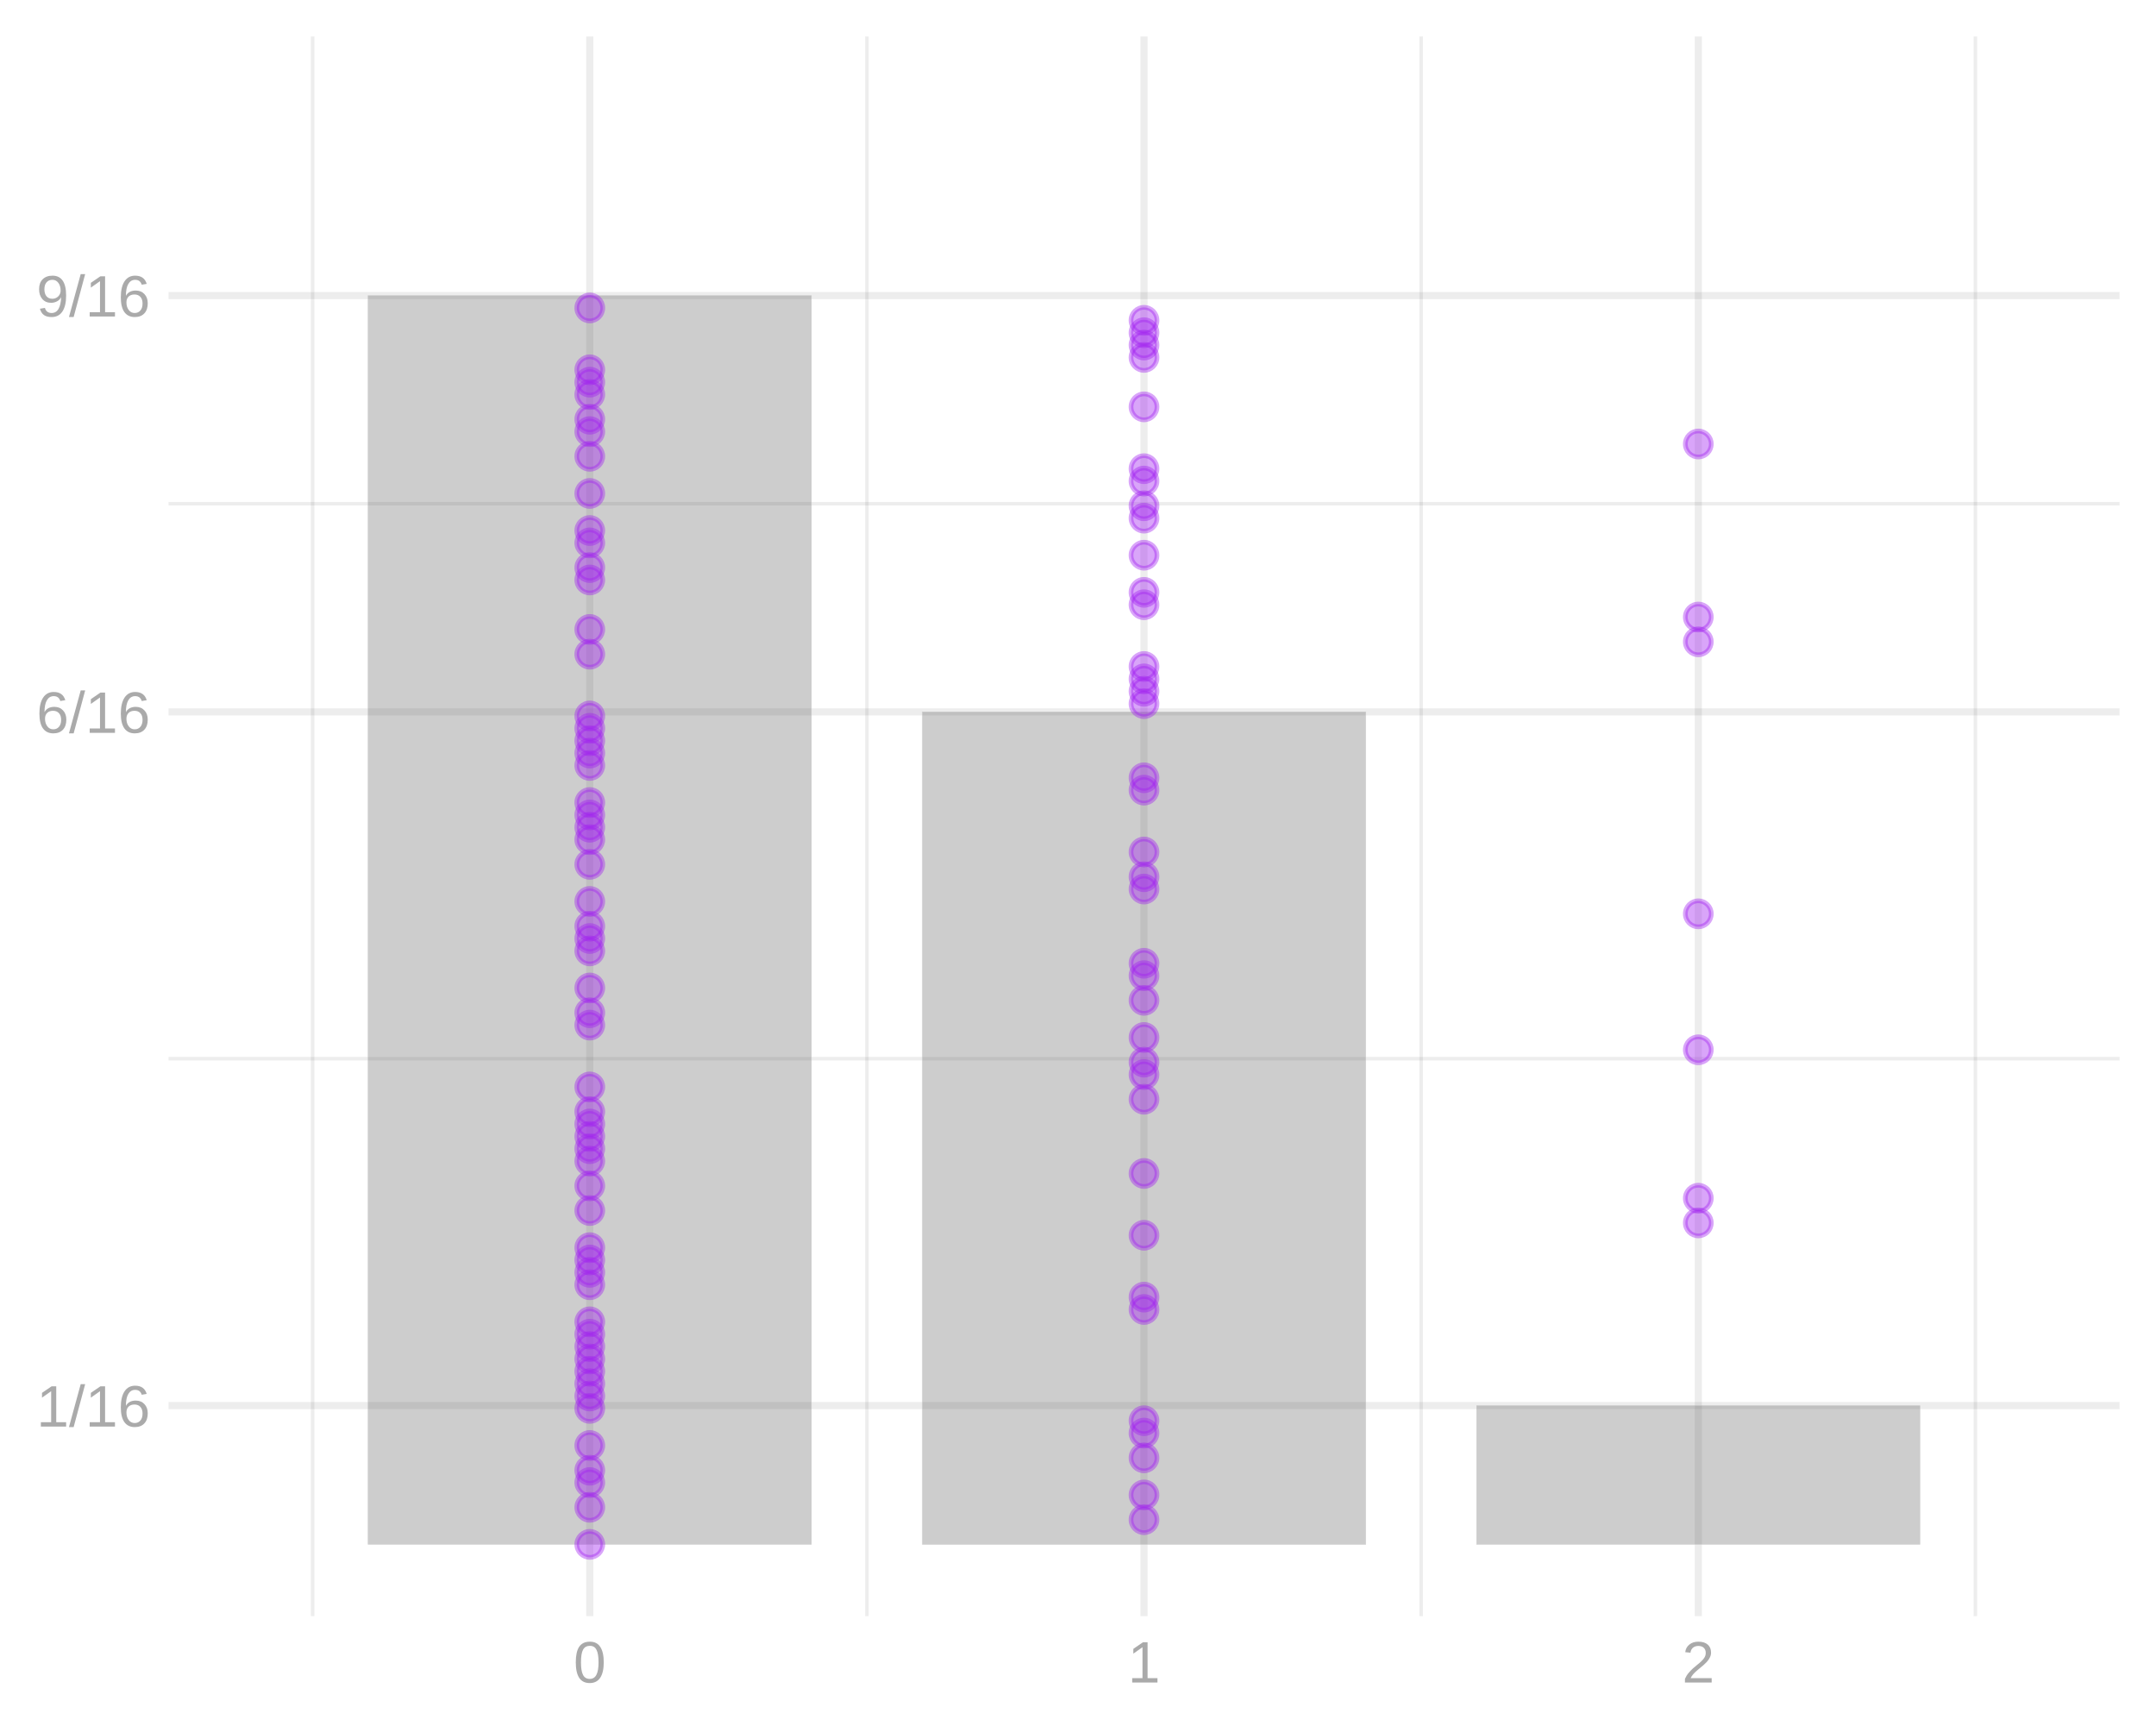
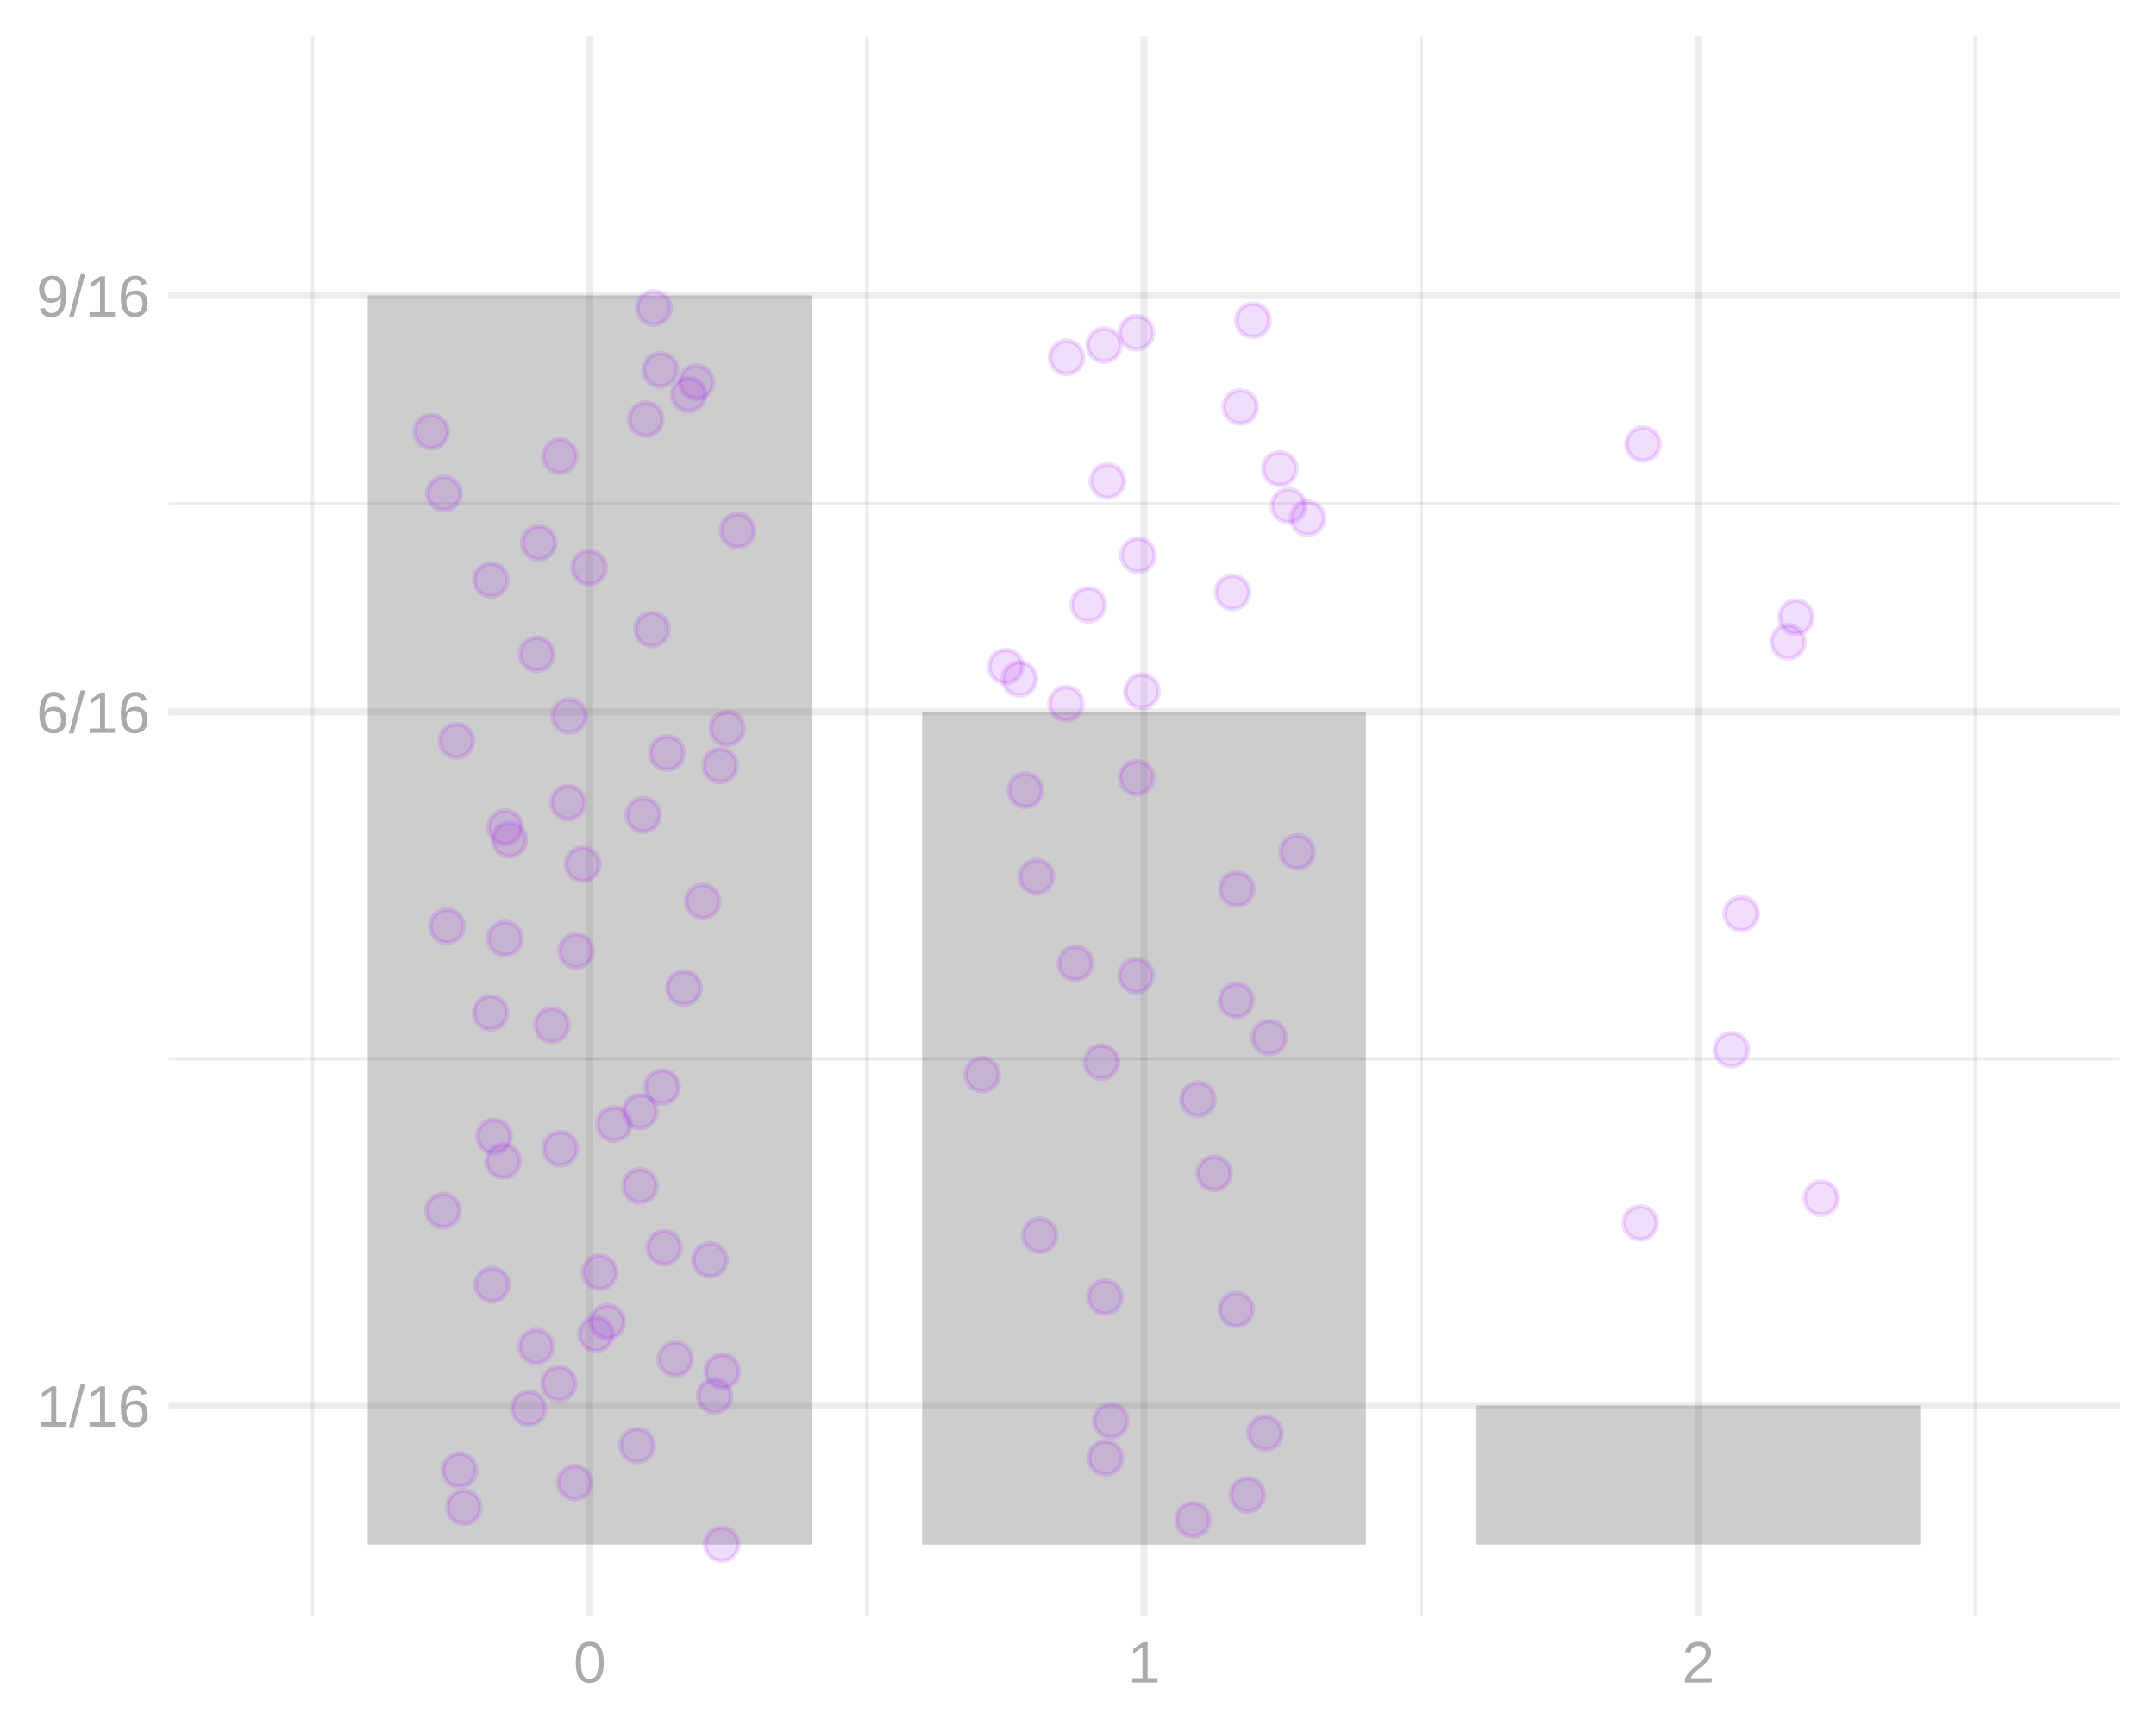
<svg xmlns="http://www.w3.org/2000/svg" width="324.00pt" height="259.20pt" viewBox="0 0 324.00 259.20">
  <g class="svglite">
    <defs>
      <style type="text/css">
    .svglite line, .svglite polyline, .svglite polygon, .svglite path, .svglite rect, .svglite circle {
      fill: none;
      stroke: #000000;
      stroke-linecap: round;
      stroke-linejoin: round;
      stroke-miterlimit: 10.00;
    }
    .svglite text {
      white-space: pre;
    }
    .svglite g.glyphgroup path {
      fill: inherit;
      stroke: none;
    }
  </style>
    </defs>
    <rect width="100%" height="100%" style="stroke: none; fill: none;" />
    <defs>
      <clipPath id="cpMC4wMHwzMjQuMDB8MC4wMHwyNTkuMjA=">
        <rect x="0.00" y="0.00" width="324.00" height="259.20" />
      </clipPath>
    </defs>
    <g clip-path="url(#cpMC4wMHwzMjQuMDB8MC4wMHwyNTkuMjA=)">
      <rect x="0.00" y="0" width="324.00" height="259.20" style="stroke-width: 1.07; stroke: none;" />
    </g>
    <defs>
      <clipPath id="cpMjUuMzN8MzE4LjUyfDUuNDh8MjQyLjgz">
        <rect x="25.33" y="5.48" width="293.19" height="237.35" />
      </clipPath>
    </defs>
    <g clip-path="url(#cpMjUuMzN8MzE4LjUyfDUuNDh8MjQyLjgz)">
      <rect x="25.33" y="5.48" width="293.19" height="237.35" style="stroke-width: 1.07; stroke: none;" />
      <polyline points="25.33,159.07 318.52,159.07 " style="stroke-width: 0.53; stroke: #000000; stroke-opacity: 0.071; stroke-linecap: butt;" />
      <polyline points="25.33,75.68 318.52,75.68 " style="stroke-width: 0.53; stroke: #000000; stroke-opacity: 0.071; stroke-linecap: butt;" />
      <polyline points="46.98,242.83 46.98,5.48 " style="stroke-width: 0.53; stroke: #000000; stroke-opacity: 0.071; stroke-linecap: butt;" />
      <polyline points="130.28,242.83 130.28,5.48 " style="stroke-width: 0.53; stroke: #000000; stroke-opacity: 0.071; stroke-linecap: butt;" />
      <polyline points="213.57,242.83 213.57,5.48 " style="stroke-width: 0.53; stroke: #000000; stroke-opacity: 0.071; stroke-linecap: butt;" />
      <polyline points="296.86,242.83 296.86,5.48 " style="stroke-width: 0.53; stroke: #000000; stroke-opacity: 0.071; stroke-linecap: butt;" />
      <polyline points="25.33,211.19 318.52,211.19 " style="stroke-width: 1.07; stroke: #000000; stroke-opacity: 0.071; stroke-linecap: butt;" />
      <polyline points="25.33,106.96 318.52,106.96 " style="stroke-width: 1.07; stroke: #000000; stroke-opacity: 0.071; stroke-linecap: butt;" />
      <polyline points="25.33,44.41 318.52,44.41 " style="stroke-width: 1.07; stroke: #000000; stroke-opacity: 0.071; stroke-linecap: butt;" />
      <polyline points="88.63,242.83 88.63,5.48 " style="stroke-width: 1.07; stroke: #000000; stroke-opacity: 0.071; stroke-linecap: butt;" />
      <polyline points="171.92,242.83 171.92,5.48 " style="stroke-width: 1.07; stroke: #000000; stroke-opacity: 0.071; stroke-linecap: butt;" />
      <polyline points="255.22,242.83 255.22,5.48 " style="stroke-width: 1.07; stroke: #000000; stroke-opacity: 0.071; stroke-linecap: butt;" />
      <rect x="55.31" y="44.41" width="66.63" height="187.63" style="stroke-width: 0.043; stroke: #BEBEBE; stroke-linecap: butt; stroke-linejoin: miter; fill: #595959; fill-opacity: 0.30;" />
      <rect x="138.61" y="106.96" width="66.63" height="125.09" style="stroke-width: 0.043; stroke: #BEBEBE; stroke-linecap: butt; stroke-linejoin: miter; fill: #595959; fill-opacity: 0.30;" />
      <rect x="221.90" y="211.19" width="66.63" height="20.85" style="stroke-width: 0.043; stroke: #BEBEBE; stroke-linecap: butt; stroke-linejoin: miter; fill: #595959; fill-opacity: 0.30;" />
-       <circle cx="88.63" cy="232.04" r="1.95" style="stroke-width: 0.71; stroke: #A020F0; stroke-opacity: 0.40; fill: #A020F0; fill-opacity: 0.40;" />
-       <circle cx="171.92" cy="105.72" r="1.95" style="stroke-width: 0.71; stroke: #A020F0; stroke-opacity: 0.40; fill: #A020F0; fill-opacity: 0.40;" />
-       <circle cx="171.92" cy="159.59" r="1.95" style="stroke-width: 0.71; stroke: #A020F0; stroke-opacity: 0.40; fill: #A020F0; fill-opacity: 0.40;" />
-       <circle cx="88.63" cy="168.88" r="1.95" style="stroke-width: 0.71; stroke: #A020F0; stroke-opacity: 0.40; fill: #A020F0; fill-opacity: 0.40;" />
-       <circle cx="171.92" cy="70.42" r="1.95" style="stroke-width: 0.71; stroke: #A020F0; stroke-opacity: 0.40; fill: #A020F0; fill-opacity: 0.40;" />
-       <circle cx="88.63" cy="152.16" r="1.95" style="stroke-width: 0.71; stroke: #A020F0; stroke-opacity: 0.40; fill: #A020F0; fill-opacity: 0.40;" />
-       <circle cx="88.63" cy="206.03" r="1.95" style="stroke-width: 0.71; stroke: #A020F0; stroke-opacity: 0.40; fill: #A020F0; fill-opacity: 0.40;" />
-       <circle cx="88.63" cy="79.71" r="1.95" style="stroke-width: 0.71; stroke: #A020F0; stroke-opacity: 0.40; fill: #A020F0; fill-opacity: 0.40;" />
-       <circle cx="88.63" cy="122.44" r="1.95" style="stroke-width: 0.71; stroke: #A020F0; stroke-opacity: 0.40; fill: #A020F0; fill-opacity: 0.40;" />
-       <circle cx="255.22" cy="137.30" r="1.95" style="stroke-width: 0.71; stroke: #A020F0; stroke-opacity: 0.40; fill: #A020F0; fill-opacity: 0.40;" />
-       <circle cx="88.63" cy="74.14" r="1.95" style="stroke-width: 0.71; stroke: #A020F0; stroke-opacity: 0.40; fill: #A020F0; fill-opacity: 0.40;" />
-       <circle cx="88.63" cy="193.03" r="1.95" style="stroke-width: 0.71; stroke: #A020F0; stroke-opacity: 0.40; fill: #A020F0; fill-opacity: 0.40;" />
-       <circle cx="171.92" cy="131.73" r="1.95" style="stroke-width: 0.71; stroke: #A020F0; stroke-opacity: 0.40; fill: #A020F0; fill-opacity: 0.40;" />
-       <circle cx="88.63" cy="94.57" r="1.95" style="stroke-width: 0.71; stroke: #A020F0; stroke-opacity: 0.40; fill: #A020F0; fill-opacity: 0.40;" />
-       <circle cx="171.92" cy="219.04" r="1.95" style="stroke-width: 0.71; stroke: #A020F0; stroke-opacity: 0.40; fill: #A020F0; fill-opacity: 0.40;" />
-       <circle cx="255.22" cy="96.43" r="1.95" style="stroke-width: 0.71; stroke: #A020F0; stroke-opacity: 0.40; fill: #A020F0; fill-opacity: 0.40;" />
-       <circle cx="88.63" cy="85.28" r="1.95" style="stroke-width: 0.71; stroke: #A020F0; stroke-opacity: 0.40; fill: #A020F0; fill-opacity: 0.40;" />
-       <circle cx="88.63" cy="163.31" r="1.95" style="stroke-width: 0.71; stroke: #A020F0; stroke-opacity: 0.40; fill: #A020F0; fill-opacity: 0.40;" />
-       <circle cx="171.92" cy="77.85" r="1.95" style="stroke-width: 0.71; stroke: #A020F0; stroke-opacity: 0.40; fill: #A020F0; fill-opacity: 0.40;" />
-       <circle cx="171.92" cy="51.84" r="1.95" style="stroke-width: 0.71; stroke: #A020F0; stroke-opacity: 0.40; fill: #A020F0; fill-opacity: 0.40;" />
-       <circle cx="171.92" cy="150.30" r="1.95" style="stroke-width: 0.71; stroke: #A020F0; stroke-opacity: 0.40; fill: #A020F0; fill-opacity: 0.40;" />
-       <circle cx="171.92" cy="75.99" r="1.95" style="stroke-width: 0.71; stroke: #A020F0; stroke-opacity: 0.40; fill: #A020F0; fill-opacity: 0.40;" />
-       <circle cx="88.63" cy="170.74" r="1.95" style="stroke-width: 0.71; stroke: #A020F0; stroke-opacity: 0.40; fill: #A020F0; fill-opacity: 0.40;" />
-       <circle cx="88.63" cy="167.02" r="1.95" style="stroke-width: 0.71; stroke: #A020F0; stroke-opacity: 0.40; fill: #A020F0; fill-opacity: 0.40;" />
-       <circle cx="171.92" cy="102.00" r="1.95" style="stroke-width: 0.71; stroke: #A020F0; stroke-opacity: 0.40; fill: #A020F0; fill-opacity: 0.40;" />
-       <circle cx="171.92" cy="53.70" r="1.95" style="stroke-width: 0.71; stroke: #A020F0; stroke-opacity: 0.40; fill: #A020F0; fill-opacity: 0.40;" />
-       <circle cx="88.63" cy="154.02" r="1.95" style="stroke-width: 0.71; stroke: #A020F0; stroke-opacity: 0.40; fill: #A020F0; fill-opacity: 0.40;" />
-       <circle cx="171.92" cy="161.45" r="1.95" style="stroke-width: 0.71; stroke: #A020F0; stroke-opacity: 0.40; fill: #A020F0; fill-opacity: 0.40;" />
-       <circle cx="171.92" cy="194.89" r="1.95" style="stroke-width: 0.71; stroke: #A020F0; stroke-opacity: 0.40; fill: #A020F0; fill-opacity: 0.40;" />
-       <circle cx="255.22" cy="180.03" r="1.95" style="stroke-width: 0.71; stroke: #A020F0; stroke-opacity: 0.40; fill: #A020F0; fill-opacity: 0.40;" />
-       <circle cx="88.63" cy="98.29" r="1.95" style="stroke-width: 0.71; stroke: #A020F0; stroke-opacity: 0.40; fill: #A020F0; fill-opacity: 0.40;" />
-       <circle cx="171.92" cy="83.42" r="1.95" style="stroke-width: 0.71; stroke: #A020F0; stroke-opacity: 0.40; fill: #A020F0; fill-opacity: 0.40;" />
-       <circle cx="255.22" cy="157.73" r="1.95" style="stroke-width: 0.71; stroke: #A020F0; stroke-opacity: 0.40; fill: #A020F0; fill-opacity: 0.40;" />
-       <circle cx="171.92" cy="103.86" r="1.95" style="stroke-width: 0.71; stroke: #A020F0; stroke-opacity: 0.40; fill: #A020F0; fill-opacity: 0.40;" />
-       <circle cx="171.92" cy="185.60" r="1.95" style="stroke-width: 0.71; stroke: #A020F0; stroke-opacity: 0.40; fill: #A020F0; fill-opacity: 0.40;" />
-       <circle cx="171.92" cy="48.13" r="1.95" style="stroke-width: 0.71; stroke: #A020F0; stroke-opacity: 0.40; fill: #A020F0; fill-opacity: 0.40;" />
-       <circle cx="88.63" cy="62.99" r="1.95" style="stroke-width: 0.71; stroke: #A020F0; stroke-opacity: 0.40; fill: #A020F0; fill-opacity: 0.40;" />
-       <circle cx="255.22" cy="92.71" r="1.95" style="stroke-width: 0.71; stroke: #A020F0; stroke-opacity: 0.40; fill: #A020F0; fill-opacity: 0.40;" />
-       <circle cx="88.63" cy="220.90" r="1.95" style="stroke-width: 0.71; stroke: #A020F0; stroke-opacity: 0.40; fill: #A020F0; fill-opacity: 0.40;" />
-       <circle cx="88.63" cy="187.46" r="1.95" style="stroke-width: 0.71; stroke: #A020F0; stroke-opacity: 0.40; fill: #A020F0; fill-opacity: 0.40;" />
-       <circle cx="88.63" cy="172.59" r="1.95" style="stroke-width: 0.71; stroke: #A020F0; stroke-opacity: 0.40; fill: #A020F0; fill-opacity: 0.40;" />
-       <circle cx="88.63" cy="57.42" r="1.95" style="stroke-width: 0.71; stroke: #A020F0; stroke-opacity: 0.40; fill: #A020F0; fill-opacity: 0.40;" />
-       <circle cx="171.92" cy="228.33" r="1.95" style="stroke-width: 0.71; stroke: #A020F0; stroke-opacity: 0.40; fill: #A020F0; fill-opacity: 0.40;" />
-       <circle cx="88.63" cy="148.44" r="1.95" style="stroke-width: 0.71; stroke: #A020F0; stroke-opacity: 0.40; fill: #A020F0; fill-opacity: 0.40;" />
-       <circle cx="88.63" cy="198.60" r="1.95" style="stroke-width: 0.71; stroke: #A020F0; stroke-opacity: 0.40; fill: #A020F0; fill-opacity: 0.40;" />
-       <circle cx="88.63" cy="191.17" r="1.95" style="stroke-width: 0.71; stroke: #A020F0; stroke-opacity: 0.40; fill: #A020F0; fill-opacity: 0.40;" />
-       <circle cx="171.92" cy="61.13" r="1.95" style="stroke-width: 0.71; stroke: #A020F0; stroke-opacity: 0.40; fill: #A020F0; fill-opacity: 0.40;" />
-       <circle cx="88.63" cy="64.85" r="1.95" style="stroke-width: 0.71; stroke: #A020F0; stroke-opacity: 0.40; fill: #A020F0; fill-opacity: 0.40;" />
-       <circle cx="171.92" cy="49.99" r="1.95" style="stroke-width: 0.71; stroke: #A020F0; stroke-opacity: 0.40; fill: #A020F0; fill-opacity: 0.40;" />
-       <circle cx="88.63" cy="113.15" r="1.95" style="stroke-width: 0.71; stroke: #A020F0; stroke-opacity: 0.40; fill: #A020F0; fill-opacity: 0.40;" />
-       <circle cx="88.63" cy="46.27" r="1.95" style="stroke-width: 0.71; stroke: #A020F0; stroke-opacity: 0.40; fill: #A020F0; fill-opacity: 0.40;" />
-       <circle cx="171.92" cy="116.86" r="1.95" style="stroke-width: 0.71; stroke: #A020F0; stroke-opacity: 0.40; fill: #A020F0; fill-opacity: 0.40;" />
-       <circle cx="88.63" cy="189.31" r="1.95" style="stroke-width: 0.71; stroke: #A020F0; stroke-opacity: 0.40; fill: #A020F0; fill-opacity: 0.40;" />
-       <circle cx="88.63" cy="107.57" r="1.95" style="stroke-width: 0.71; stroke: #A020F0; stroke-opacity: 0.40; fill: #A020F0; fill-opacity: 0.40;" />
-       <circle cx="88.63" cy="141.01" r="1.95" style="stroke-width: 0.71; stroke: #A020F0; stroke-opacity: 0.40; fill: #A020F0; fill-opacity: 0.40;" />
-       <circle cx="88.63" cy="139.16" r="1.95" style="stroke-width: 0.71; stroke: #A020F0; stroke-opacity: 0.40; fill: #A020F0; fill-opacity: 0.40;" />
-       <circle cx="88.63" cy="111.29" r="1.95" style="stroke-width: 0.71; stroke: #A020F0; stroke-opacity: 0.40; fill: #A020F0; fill-opacity: 0.40;" />
-       <circle cx="88.63" cy="211.61" r="1.95" style="stroke-width: 0.71; stroke: #A020F0; stroke-opacity: 0.40; fill: #A020F0; fill-opacity: 0.40;" />
-       <circle cx="88.63" cy="200.46" r="1.95" style="stroke-width: 0.71; stroke: #A020F0; stroke-opacity: 0.40; fill: #A020F0; fill-opacity: 0.40;" />
-       <circle cx="171.92" cy="165.16" r="1.95" style="stroke-width: 0.71; stroke: #A020F0; stroke-opacity: 0.40; fill: #A020F0; fill-opacity: 0.40;" />
-       <circle cx="88.63" cy="207.89" r="1.95" style="stroke-width: 0.71; stroke: #A020F0; stroke-opacity: 0.40; fill: #A020F0; fill-opacity: 0.40;" />
-       <circle cx="88.63" cy="109.43" r="1.95" style="stroke-width: 0.71; stroke: #A020F0; stroke-opacity: 0.40; fill: #A020F0; fill-opacity: 0.40;" />
-       <circle cx="171.92" cy="144.73" r="1.95" style="stroke-width: 0.71; stroke: #A020F0; stroke-opacity: 0.40; fill: #A020F0; fill-opacity: 0.40;" />
-       <circle cx="88.63" cy="142.87" r="1.95" style="stroke-width: 0.71; stroke: #A020F0; stroke-opacity: 0.40; fill: #A020F0; fill-opacity: 0.40;" />
-       <circle cx="171.92" cy="90.86" r="1.95" style="stroke-width: 0.71; stroke: #A020F0; stroke-opacity: 0.40; fill: #A020F0; fill-opacity: 0.40;" />
-       <circle cx="88.63" cy="178.17" r="1.95" style="stroke-width: 0.71; stroke: #A020F0; stroke-opacity: 0.40; fill: #A020F0; fill-opacity: 0.40;" />
-       <circle cx="88.63" cy="126.15" r="1.95" style="stroke-width: 0.71; stroke: #A020F0; stroke-opacity: 0.40; fill: #A020F0; fill-opacity: 0.40;" />
-       <circle cx="88.63" cy="129.87" r="1.95" style="stroke-width: 0.71; stroke: #A020F0; stroke-opacity: 0.40; fill: #A020F0; fill-opacity: 0.40;" />
-       <circle cx="171.92" cy="89.00" r="1.95" style="stroke-width: 0.71; stroke: #A020F0; stroke-opacity: 0.40; fill: #A020F0; fill-opacity: 0.40;" />
-       <circle cx="171.92" cy="100.14" r="1.95" style="stroke-width: 0.71; stroke: #A020F0; stroke-opacity: 0.40; fill: #A020F0; fill-opacity: 0.40;" />
-       <circle cx="88.63" cy="209.75" r="1.95" style="stroke-width: 0.71; stroke: #A020F0; stroke-opacity: 0.40; fill: #A020F0; fill-opacity: 0.40;" />
-       <circle cx="88.63" cy="202.32" r="1.95" style="stroke-width: 0.71; stroke: #A020F0; stroke-opacity: 0.40; fill: #A020F0; fill-opacity: 0.40;" />
-       <circle cx="88.63" cy="135.44" r="1.95" style="stroke-width: 0.71; stroke: #A020F0; stroke-opacity: 0.40; fill: #A020F0; fill-opacity: 0.40;" />
-       <circle cx="88.63" cy="81.57" r="1.95" style="stroke-width: 0.71; stroke: #A020F0; stroke-opacity: 0.40; fill: #A020F0; fill-opacity: 0.40;" />
-       <circle cx="255.22" cy="66.71" r="1.95" style="stroke-width: 0.71; stroke: #A020F0; stroke-opacity: 0.40; fill: #A020F0; fill-opacity: 0.40;" />
-       <circle cx="171.92" cy="146.59" r="1.95" style="stroke-width: 0.71; stroke: #A020F0; stroke-opacity: 0.40; fill: #A020F0; fill-opacity: 0.40;" />
-       <circle cx="88.63" cy="115.01" r="1.95" style="stroke-width: 0.71; stroke: #A020F0; stroke-opacity: 0.40; fill: #A020F0; fill-opacity: 0.40;" />
-       <circle cx="171.92" cy="215.32" r="1.95" style="stroke-width: 0.71; stroke: #A020F0; stroke-opacity: 0.40; fill: #A020F0; fill-opacity: 0.40;" />
-       <circle cx="171.92" cy="72.28" r="1.95" style="stroke-width: 0.71; stroke: #A020F0; stroke-opacity: 0.40; fill: #A020F0; fill-opacity: 0.40;" />
-       <circle cx="171.92" cy="196.75" r="1.95" style="stroke-width: 0.71; stroke: #A020F0; stroke-opacity: 0.40; fill: #A020F0; fill-opacity: 0.40;" />
-       <circle cx="171.92" cy="128.01" r="1.95" style="stroke-width: 0.71; stroke: #A020F0; stroke-opacity: 0.40; fill: #A020F0; fill-opacity: 0.40;" />
-       <circle cx="88.63" cy="120.58" r="1.95" style="stroke-width: 0.71; stroke: #A020F0; stroke-opacity: 0.40; fill: #A020F0; fill-opacity: 0.40;" />
-       <circle cx="88.63" cy="55.56" r="1.95" style="stroke-width: 0.71; stroke: #A020F0; stroke-opacity: 0.40; fill: #A020F0; fill-opacity: 0.40;" />
-       <circle cx="171.92" cy="213.46" r="1.95" style="stroke-width: 0.71; stroke: #A020F0; stroke-opacity: 0.40; fill: #A020F0; fill-opacity: 0.40;" />
-       <circle cx="255.22" cy="183.74" r="1.95" style="stroke-width: 0.71; stroke: #A020F0; stroke-opacity: 0.40; fill: #A020F0; fill-opacity: 0.40;" />
-       <circle cx="88.63" cy="204.18" r="1.95" style="stroke-width: 0.71; stroke: #A020F0; stroke-opacity: 0.40; fill: #A020F0; fill-opacity: 0.40;" />
-       <circle cx="88.63" cy="87.14" r="1.95" style="stroke-width: 0.71; stroke: #A020F0; stroke-opacity: 0.40; fill: #A020F0; fill-opacity: 0.40;" />
-       <circle cx="171.92" cy="176.31" r="1.95" style="stroke-width: 0.71; stroke: #A020F0; stroke-opacity: 0.40; fill: #A020F0; fill-opacity: 0.40;" />
-       <circle cx="88.63" cy="226.47" r="1.95" style="stroke-width: 0.71; stroke: #A020F0; stroke-opacity: 0.40; fill: #A020F0; fill-opacity: 0.40;" />
-       <circle cx="88.63" cy="124.29" r="1.95" style="stroke-width: 0.71; stroke: #A020F0; stroke-opacity: 0.40; fill: #A020F0; fill-opacity: 0.40;" />
-       <circle cx="171.92" cy="118.72" r="1.95" style="stroke-width: 0.71; stroke: #A020F0; stroke-opacity: 0.40; fill: #A020F0; fill-opacity: 0.40;" />
-       <circle cx="88.63" cy="174.45" r="1.95" style="stroke-width: 0.71; stroke: #A020F0; stroke-opacity: 0.40; fill: #A020F0; fill-opacity: 0.40;" />
-       <circle cx="88.63" cy="181.88" r="1.95" style="stroke-width: 0.71; stroke: #A020F0; stroke-opacity: 0.40; fill: #A020F0; fill-opacity: 0.40;" />
-       <circle cx="88.63" cy="217.18" r="1.95" style="stroke-width: 0.71; stroke: #A020F0; stroke-opacity: 0.40; fill: #A020F0; fill-opacity: 0.40;" />
-       <circle cx="171.92" cy="155.88" r="1.95" style="stroke-width: 0.71; stroke: #A020F0; stroke-opacity: 0.40; fill: #A020F0; fill-opacity: 0.40;" />
-       <circle cx="171.92" cy="133.58" r="1.95" style="stroke-width: 0.71; stroke: #A020F0; stroke-opacity: 0.40; fill: #A020F0; fill-opacity: 0.40;" />
-       <circle cx="88.63" cy="59.27" r="1.95" style="stroke-width: 0.71; stroke: #A020F0; stroke-opacity: 0.40; fill: #A020F0; fill-opacity: 0.40;" />
-       <circle cx="88.63" cy="222.75" r="1.95" style="stroke-width: 0.71; stroke: #A020F0; stroke-opacity: 0.40; fill: #A020F0; fill-opacity: 0.40;" />
-       <circle cx="88.63" cy="68.56" r="1.95" style="stroke-width: 0.71; stroke: #A020F0; stroke-opacity: 0.40; fill: #A020F0; fill-opacity: 0.40;" />
-       <circle cx="171.92" cy="224.61" r="1.95" style="stroke-width: 0.71; stroke: #A020F0; stroke-opacity: 0.40; fill: #A020F0; fill-opacity: 0.40;" />
+       <circle cx="108.46" cy="232.04" r="2.49" style="stroke-width: 0.71; stroke: #A020F0; stroke-opacity: 0.15; fill: #A020F0; fill-opacity: 0.15;" />
+       <circle cx="160.21" cy="105.72" r="2.49" style="stroke-width: 0.71; stroke: #A020F0; stroke-opacity: 0.15; fill: #A020F0; fill-opacity: 0.15;" />
+       <circle cx="165.53" cy="159.59" r="2.49" style="stroke-width: 0.71; stroke: #A020F0; stroke-opacity: 0.15; fill: #A020F0; fill-opacity: 0.15;" />
+       <circle cx="92.27" cy="168.88" r="2.49" style="stroke-width: 0.71; stroke: #A020F0; stroke-opacity: 0.15; fill: #A020F0; fill-opacity: 0.15;" />
+       <circle cx="192.33" cy="70.42" r="2.49" style="stroke-width: 0.71; stroke: #A020F0; stroke-opacity: 0.15; fill: #A020F0; fill-opacity: 0.15;" />
+       <circle cx="73.72" cy="152.16" r="2.49" style="stroke-width: 0.71; stroke: #A020F0; stroke-opacity: 0.15; fill: #A020F0; fill-opacity: 0.15;" />
+       <circle cx="108.54" cy="206.03" r="2.49" style="stroke-width: 0.71; stroke: #A020F0; stroke-opacity: 0.15; fill: #A020F0; fill-opacity: 0.15;" />
+       <circle cx="110.85" cy="79.71" r="2.49" style="stroke-width: 0.71; stroke: #A020F0; stroke-opacity: 0.15; fill: #A020F0; fill-opacity: 0.15;" />
+       <circle cx="96.67" cy="122.44" r="2.49" style="stroke-width: 0.71; stroke: #A020F0; stroke-opacity: 0.15; fill: #A020F0; fill-opacity: 0.15;" />
+       <circle cx="261.67" cy="137.30" r="2.49" style="stroke-width: 0.71; stroke: #A020F0; stroke-opacity: 0.15; fill: #A020F0; fill-opacity: 0.15;" />
+       <circle cx="66.73" cy="74.14" r="2.49" style="stroke-width: 0.71; stroke: #A020F0; stroke-opacity: 0.15; fill: #A020F0; fill-opacity: 0.15;" />
+       <circle cx="73.94" cy="193.03" r="2.49" style="stroke-width: 0.71; stroke: #A020F0; stroke-opacity: 0.15; fill: #A020F0; fill-opacity: 0.15;" />
+       <circle cx="155.76" cy="131.73" r="2.49" style="stroke-width: 0.71; stroke: #A020F0; stroke-opacity: 0.15; fill: #A020F0; fill-opacity: 0.15;" />
+       <circle cx="97.98" cy="94.57" r="2.49" style="stroke-width: 0.71; stroke: #A020F0; stroke-opacity: 0.15; fill: #A020F0; fill-opacity: 0.15;" />
+       <circle cx="166.13" cy="219.04" r="2.49" style="stroke-width: 0.71; stroke: #A020F0; stroke-opacity: 0.15; fill: #A020F0; fill-opacity: 0.15;" />
+       <circle cx="268.70" cy="96.43" r="2.49" style="stroke-width: 0.71; stroke: #A020F0; stroke-opacity: 0.15; fill: #A020F0; fill-opacity: 0.15;" />
+       <circle cx="88.52" cy="85.28" r="2.49" style="stroke-width: 0.71; stroke: #A020F0; stroke-opacity: 0.15; fill: #A020F0; fill-opacity: 0.15;" />
+       <circle cx="99.51" cy="163.31" r="2.49" style="stroke-width: 0.71; stroke: #A020F0; stroke-opacity: 0.15; fill: #A020F0; fill-opacity: 0.15;" />
+       <circle cx="196.51" cy="77.85" r="2.49" style="stroke-width: 0.71; stroke: #A020F0; stroke-opacity: 0.15; fill: #A020F0; fill-opacity: 0.15;" />
+       <circle cx="165.93" cy="51.84" r="2.49" style="stroke-width: 0.71; stroke: #A020F0; stroke-opacity: 0.15; fill: #A020F0; fill-opacity: 0.15;" />
+       <circle cx="185.79" cy="150.30" r="2.49" style="stroke-width: 0.71; stroke: #A020F0; stroke-opacity: 0.15; fill: #A020F0; fill-opacity: 0.15;" />
+       <circle cx="193.65" cy="75.99" r="2.49" style="stroke-width: 0.71; stroke: #A020F0; stroke-opacity: 0.15; fill: #A020F0; fill-opacity: 0.15;" />
+       <circle cx="74.25" cy="170.74" r="2.49" style="stroke-width: 0.71; stroke: #A020F0; stroke-opacity: 0.15; fill: #A020F0; fill-opacity: 0.15;" />
+       <circle cx="96.21" cy="167.02" r="2.49" style="stroke-width: 0.71; stroke: #A020F0; stroke-opacity: 0.15; fill: #A020F0; fill-opacity: 0.15;" />
+       <circle cx="153.21" cy="102.00" r="2.49" style="stroke-width: 0.71; stroke: #A020F0; stroke-opacity: 0.15; fill: #A020F0; fill-opacity: 0.15;" />
+       <circle cx="160.29" cy="53.70" r="2.49" style="stroke-width: 0.71; stroke: #A020F0; stroke-opacity: 0.15; fill: #A020F0; fill-opacity: 0.15;" />
+       <circle cx="82.94" cy="154.02" r="2.49" style="stroke-width: 0.71; stroke: #A020F0; stroke-opacity: 0.15; fill: #A020F0; fill-opacity: 0.15;" />
+       <circle cx="147.61" cy="161.45" r="2.49" style="stroke-width: 0.71; stroke: #A020F0; stroke-opacity: 0.15; fill: #A020F0; fill-opacity: 0.15;" />
+       <circle cx="166.05" cy="194.89" r="2.49" style="stroke-width: 0.71; stroke: #A020F0; stroke-opacity: 0.15; fill: #A020F0; fill-opacity: 0.15;" />
+       <circle cx="273.69" cy="180.03" r="2.49" style="stroke-width: 0.71; stroke: #A020F0; stroke-opacity: 0.15; fill: #A020F0; fill-opacity: 0.15;" />
+       <circle cx="80.65" cy="98.29" r="2.49" style="stroke-width: 0.71; stroke: #A020F0; stroke-opacity: 0.15; fill: #A020F0; fill-opacity: 0.15;" />
+       <circle cx="171.03" cy="83.42" r="2.49" style="stroke-width: 0.71; stroke: #A020F0; stroke-opacity: 0.15; fill: #A020F0; fill-opacity: 0.15;" />
+       <circle cx="260.19" cy="157.73" r="2.49" style="stroke-width: 0.71; stroke: #A020F0; stroke-opacity: 0.15; fill: #A020F0; fill-opacity: 0.15;" />
+       <circle cx="171.60" cy="103.86" r="2.49" style="stroke-width: 0.71; stroke: #A020F0; stroke-opacity: 0.15; fill: #A020F0; fill-opacity: 0.15;" />
+       <circle cx="156.24" cy="185.60" r="2.49" style="stroke-width: 0.71; stroke: #A020F0; stroke-opacity: 0.15; fill: #A020F0; fill-opacity: 0.15;" />
+       <circle cx="188.29" cy="48.13" r="2.49" style="stroke-width: 0.71; stroke: #A020F0; stroke-opacity: 0.15; fill: #A020F0; fill-opacity: 0.15;" />
+       <circle cx="97.05" cy="62.99" r="2.49" style="stroke-width: 0.71; stroke: #A020F0; stroke-opacity: 0.15; fill: #A020F0; fill-opacity: 0.15;" />
+       <circle cx="269.92" cy="92.71" r="2.49" style="stroke-width: 0.71; stroke: #A020F0; stroke-opacity: 0.15; fill: #A020F0; fill-opacity: 0.15;" />
+       <circle cx="69.04" cy="220.90" r="2.49" style="stroke-width: 0.71; stroke: #A020F0; stroke-opacity: 0.15; fill: #A020F0; fill-opacity: 0.15;" />
+       <circle cx="99.81" cy="187.46" r="2.49" style="stroke-width: 0.71; stroke: #A020F0; stroke-opacity: 0.15; fill: #A020F0; fill-opacity: 0.15;" />
+       <circle cx="84.20" cy="172.59" r="2.49" style="stroke-width: 0.71; stroke: #A020F0; stroke-opacity: 0.15; fill: #A020F0; fill-opacity: 0.15;" />
+       <circle cx="104.67" cy="57.42" r="2.49" style="stroke-width: 0.71; stroke: #A020F0; stroke-opacity: 0.15; fill: #A020F0; fill-opacity: 0.15;" />
+       <circle cx="179.27" cy="228.33" r="2.49" style="stroke-width: 0.71; stroke: #A020F0; stroke-opacity: 0.15; fill: #A020F0; fill-opacity: 0.15;" />
+       <circle cx="102.77" cy="148.44" r="2.49" style="stroke-width: 0.71; stroke: #A020F0; stroke-opacity: 0.15; fill: #A020F0; fill-opacity: 0.15;" />
+       <circle cx="91.28" cy="198.60" r="2.49" style="stroke-width: 0.71; stroke: #A020F0; stroke-opacity: 0.15; fill: #A020F0; fill-opacity: 0.15;" />
+       <circle cx="90.12" cy="191.17" r="2.49" style="stroke-width: 0.71; stroke: #A020F0; stroke-opacity: 0.15; fill: #A020F0; fill-opacity: 0.15;" />
+       <circle cx="186.39" cy="61.13" r="2.49" style="stroke-width: 0.71; stroke: #A020F0; stroke-opacity: 0.15; fill: #A020F0; fill-opacity: 0.15;" />
+       <circle cx="64.81" cy="64.85" r="2.49" style="stroke-width: 0.71; stroke: #A020F0; stroke-opacity: 0.15; fill: #A020F0; fill-opacity: 0.15;" />
+       <circle cx="170.79" cy="49.99" r="2.49" style="stroke-width: 0.71; stroke: #A020F0; stroke-opacity: 0.15; fill: #A020F0; fill-opacity: 0.15;" />
+       <circle cx="100.24" cy="113.15" r="2.49" style="stroke-width: 0.71; stroke: #A020F0; stroke-opacity: 0.15; fill: #A020F0; fill-opacity: 0.15;" />
+       <circle cx="98.26" cy="46.27" r="2.49" style="stroke-width: 0.71; stroke: #A020F0; stroke-opacity: 0.15; fill: #A020F0; fill-opacity: 0.15;" />
+       <circle cx="170.81" cy="116.86" r="2.49" style="stroke-width: 0.71; stroke: #A020F0; stroke-opacity: 0.15; fill: #A020F0; fill-opacity: 0.15;" />
+       <circle cx="106.68" cy="189.31" r="2.49" style="stroke-width: 0.71; stroke: #A020F0; stroke-opacity: 0.15; fill: #A020F0; fill-opacity: 0.15;" />
+       <circle cx="85.54" cy="107.57" r="2.49" style="stroke-width: 0.71; stroke: #A020F0; stroke-opacity: 0.15; fill: #A020F0; fill-opacity: 0.15;" />
+       <circle cx="75.88" cy="141.01" r="2.49" style="stroke-width: 0.71; stroke: #A020F0; stroke-opacity: 0.15; fill: #A020F0; fill-opacity: 0.15;" />
+       <circle cx="67.18" cy="139.16" r="2.49" style="stroke-width: 0.71; stroke: #A020F0; stroke-opacity: 0.15; fill: #A020F0; fill-opacity: 0.15;" />
+       <circle cx="68.61" cy="111.29" r="2.49" style="stroke-width: 0.71; stroke: #A020F0; stroke-opacity: 0.15; fill: #A020F0; fill-opacity: 0.15;" />
+       <circle cx="79.45" cy="211.61" r="2.49" style="stroke-width: 0.71; stroke: #A020F0; stroke-opacity: 0.15; fill: #A020F0; fill-opacity: 0.15;" />
+       <circle cx="89.56" cy="200.46" r="2.49" style="stroke-width: 0.71; stroke: #A020F0; stroke-opacity: 0.15; fill: #A020F0; fill-opacity: 0.15;" />
+       <circle cx="180.02" cy="165.16" r="2.49" style="stroke-width: 0.71; stroke: #A020F0; stroke-opacity: 0.15; fill: #A020F0; fill-opacity: 0.15;" />
+       <circle cx="83.98" cy="207.89" r="2.49" style="stroke-width: 0.71; stroke: #A020F0; stroke-opacity: 0.15; fill: #A020F0; fill-opacity: 0.15;" />
+       <circle cx="109.27" cy="109.43" r="2.49" style="stroke-width: 0.71; stroke: #A020F0; stroke-opacity: 0.15; fill: #A020F0; fill-opacity: 0.15;" />
+       <circle cx="161.61" cy="144.73" r="2.49" style="stroke-width: 0.71; stroke: #A020F0; stroke-opacity: 0.15; fill: #A020F0; fill-opacity: 0.15;" />
+       <circle cx="86.59" cy="142.87" r="2.49" style="stroke-width: 0.71; stroke: #A020F0; stroke-opacity: 0.15; fill: #A020F0; fill-opacity: 0.15;" />
+       <circle cx="163.55" cy="90.86" r="2.49" style="stroke-width: 0.71; stroke: #A020F0; stroke-opacity: 0.15; fill: #A020F0; fill-opacity: 0.15;" />
+       <circle cx="96.17" cy="178.17" r="2.49" style="stroke-width: 0.71; stroke: #A020F0; stroke-opacity: 0.15; fill: #A020F0; fill-opacity: 0.15;" />
+       <circle cx="76.54" cy="126.15" r="2.49" style="stroke-width: 0.71; stroke: #A020F0; stroke-opacity: 0.15; fill: #A020F0; fill-opacity: 0.15;" />
+       <circle cx="87.56" cy="129.87" r="2.49" style="stroke-width: 0.71; stroke: #A020F0; stroke-opacity: 0.15; fill: #A020F0; fill-opacity: 0.15;" />
+       <circle cx="185.23" cy="89.00" r="2.49" style="stroke-width: 0.71; stroke: #A020F0; stroke-opacity: 0.15; fill: #A020F0; fill-opacity: 0.15;" />
+       <circle cx="151.15" cy="100.14" r="2.49" style="stroke-width: 0.71; stroke: #A020F0; stroke-opacity: 0.15; fill: #A020F0; fill-opacity: 0.15;" />
+       <circle cx="107.39" cy="209.75" r="2.49" style="stroke-width: 0.71; stroke: #A020F0; stroke-opacity: 0.15; fill: #A020F0; fill-opacity: 0.15;" />
+       <circle cx="80.59" cy="202.32" r="2.49" style="stroke-width: 0.71; stroke: #A020F0; stroke-opacity: 0.15; fill: #A020F0; fill-opacity: 0.15;" />
+       <circle cx="105.60" cy="135.44" r="2.49" style="stroke-width: 0.71; stroke: #A020F0; stroke-opacity: 0.15; fill: #A020F0; fill-opacity: 0.15;" />
+       <circle cx="80.97" cy="81.57" r="2.49" style="stroke-width: 0.71; stroke: #A020F0; stroke-opacity: 0.15; fill: #A020F0; fill-opacity: 0.15;" />
+       <circle cx="246.91" cy="66.71" r="2.49" style="stroke-width: 0.71; stroke: #A020F0; stroke-opacity: 0.15; fill: #A020F0; fill-opacity: 0.15;" />
+       <circle cx="170.74" cy="146.59" r="2.49" style="stroke-width: 0.71; stroke: #A020F0; stroke-opacity: 0.15; fill: #A020F0; fill-opacity: 0.15;" />
+       <circle cx="108.23" cy="115.01" r="2.49" style="stroke-width: 0.71; stroke: #A020F0; stroke-opacity: 0.15; fill: #A020F0; fill-opacity: 0.15;" />
+       <circle cx="190.13" cy="215.32" r="2.49" style="stroke-width: 0.71; stroke: #A020F0; stroke-opacity: 0.15; fill: #A020F0; fill-opacity: 0.15;" />
+       <circle cx="166.43" cy="72.28" r="2.49" style="stroke-width: 0.71; stroke: #A020F0; stroke-opacity: 0.15; fill: #A020F0; fill-opacity: 0.15;" />
+       <circle cx="185.78" cy="196.75" r="2.49" style="stroke-width: 0.71; stroke: #A020F0; stroke-opacity: 0.15; fill: #A020F0; fill-opacity: 0.15;" />
+       <circle cx="194.94" cy="128.01" r="2.49" style="stroke-width: 0.71; stroke: #A020F0; stroke-opacity: 0.15; fill: #A020F0; fill-opacity: 0.15;" />
+       <circle cx="85.37" cy="120.58" r="2.49" style="stroke-width: 0.71; stroke: #A020F0; stroke-opacity: 0.15; fill: #A020F0; fill-opacity: 0.15;" />
+       <circle cx="99.25" cy="55.56" r="2.49" style="stroke-width: 0.71; stroke: #A020F0; stroke-opacity: 0.15; fill: #A020F0; fill-opacity: 0.15;" />
+       <circle cx="166.93" cy="213.46" r="2.49" style="stroke-width: 0.71; stroke: #A020F0; stroke-opacity: 0.15; fill: #A020F0; fill-opacity: 0.15;" />
+       <circle cx="246.49" cy="183.74" r="2.49" style="stroke-width: 0.71; stroke: #A020F0; stroke-opacity: 0.15; fill: #A020F0; fill-opacity: 0.15;" />
+       <circle cx="101.48" cy="204.18" r="2.49" style="stroke-width: 0.71; stroke: #A020F0; stroke-opacity: 0.15; fill: #A020F0; fill-opacity: 0.15;" />
+       <circle cx="73.77" cy="87.14" r="2.49" style="stroke-width: 0.71; stroke: #A020F0; stroke-opacity: 0.15; fill: #A020F0; fill-opacity: 0.15;" />
+       <circle cx="182.48" cy="176.31" r="2.49" style="stroke-width: 0.71; stroke: #A020F0; stroke-opacity: 0.15; fill: #A020F0; fill-opacity: 0.15;" />
+       <circle cx="69.73" cy="226.47" r="2.49" style="stroke-width: 0.71; stroke: #A020F0; stroke-opacity: 0.15; fill: #A020F0; fill-opacity: 0.15;" />
+       <circle cx="75.91" cy="124.29" r="2.49" style="stroke-width: 0.71; stroke: #A020F0; stroke-opacity: 0.15; fill: #A020F0; fill-opacity: 0.15;" />
+       <circle cx="154.10" cy="118.72" r="2.49" style="stroke-width: 0.71; stroke: #A020F0; stroke-opacity: 0.15; fill: #A020F0; fill-opacity: 0.15;" />
+       <circle cx="75.62" cy="174.45" r="2.49" style="stroke-width: 0.71; stroke: #A020F0; stroke-opacity: 0.15; fill: #A020F0; fill-opacity: 0.15;" />
+       <circle cx="66.59" cy="181.88" r="2.49" style="stroke-width: 0.71; stroke: #A020F0; stroke-opacity: 0.15; fill: #A020F0; fill-opacity: 0.15;" />
+       <circle cx="95.74" cy="217.18" r="2.49" style="stroke-width: 0.71; stroke: #A020F0; stroke-opacity: 0.15; fill: #A020F0; fill-opacity: 0.15;" />
+       <circle cx="190.73" cy="155.88" r="2.49" style="stroke-width: 0.71; stroke: #A020F0; stroke-opacity: 0.15; fill: #A020F0; fill-opacity: 0.15;" />
+       <circle cx="185.86" cy="133.58" r="2.49" style="stroke-width: 0.71; stroke: #A020F0; stroke-opacity: 0.15; fill: #A020F0; fill-opacity: 0.15;" />
+       <circle cx="103.49" cy="59.27" r="2.49" style="stroke-width: 0.71; stroke: #A020F0; stroke-opacity: 0.15; fill: #A020F0; fill-opacity: 0.15;" />
+       <circle cx="86.40" cy="222.75" r="2.49" style="stroke-width: 0.71; stroke: #A020F0; stroke-opacity: 0.15; fill: #A020F0; fill-opacity: 0.15;" />
+       <circle cx="84.14" cy="68.56" r="2.49" style="stroke-width: 0.71; stroke: #A020F0; stroke-opacity: 0.15; fill: #A020F0; fill-opacity: 0.15;" />
+       <circle cx="187.46" cy="224.61" r="2.49" style="stroke-width: 0.71; stroke: #A020F0; stroke-opacity: 0.15; fill: #A020F0; fill-opacity: 0.15;" />
    </g>
    <g clip-path="url(#cpMC4wMHwzMjQuMDB8MC4wMHwyNTkuMjA=)">
      <text x="14.03" y="214.34" text-anchor="middle" style="font-size: 8.80px;fill: #AAAAAA; font-family: &quot;Arial&quot;;" textLength="17.11px" lengthAdjust="spacingAndGlyphs">1/16</text>
      <text x="14.03" y="110.11" text-anchor="middle" style="font-size: 8.80px;fill: #AAAAAA; font-family: &quot;Arial&quot;;" textLength="17.11px" lengthAdjust="spacingAndGlyphs">6/16</text>
      <text x="14.03" y="47.56" text-anchor="middle" style="font-size: 8.80px;fill: #AAAAAA; font-family: &quot;Arial&quot;;" textLength="17.11px" lengthAdjust="spacingAndGlyphs">9/16</text>
      <text x="88.63" y="252.80" text-anchor="middle" style="font-size: 8.80px;fill: #AAAAAA; font-family: &quot;Arial&quot;;" textLength="4.89px" lengthAdjust="spacingAndGlyphs">0</text>
      <text x="171.92" y="252.80" text-anchor="middle" style="font-size: 8.80px;fill: #AAAAAA; font-family: &quot;Arial&quot;;" textLength="4.89px" lengthAdjust="spacingAndGlyphs">1</text>
      <text x="255.22" y="252.80" text-anchor="middle" style="font-size: 8.80px;fill: #AAAAAA; font-family: &quot;Arial&quot;;" textLength="4.89px" lengthAdjust="spacingAndGlyphs">2</text>
    </g>
  </g>
</svg>
